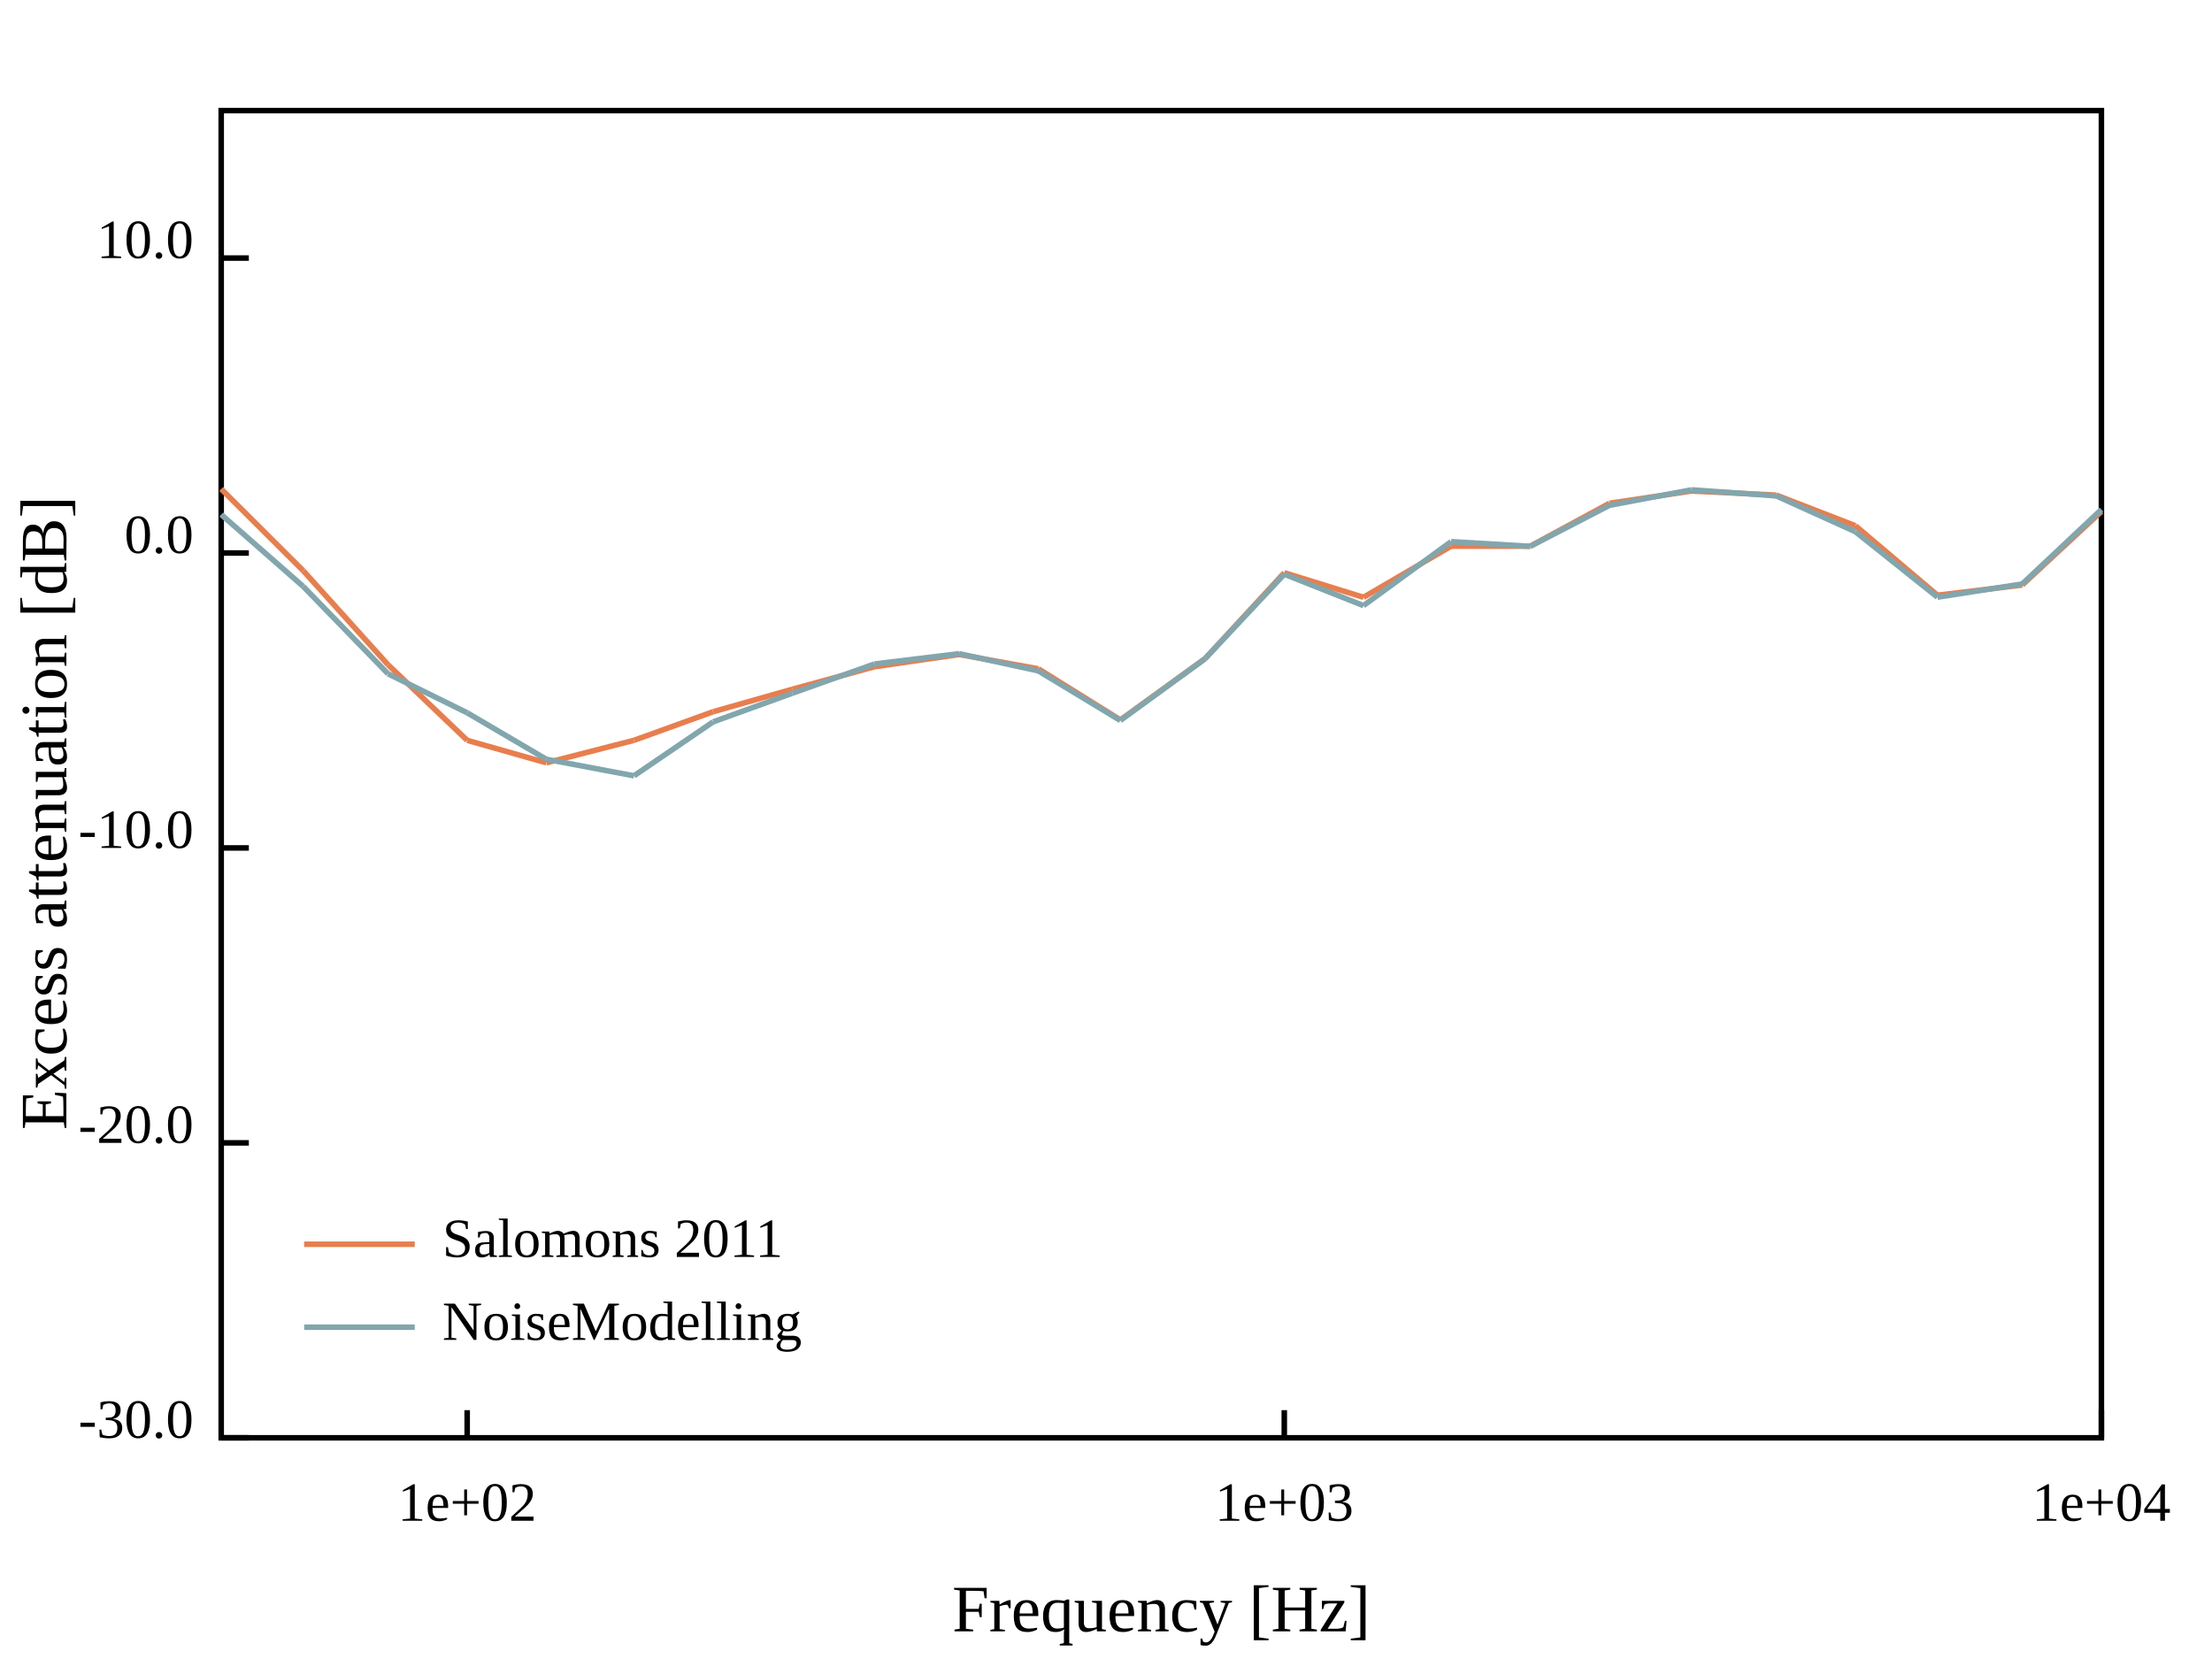
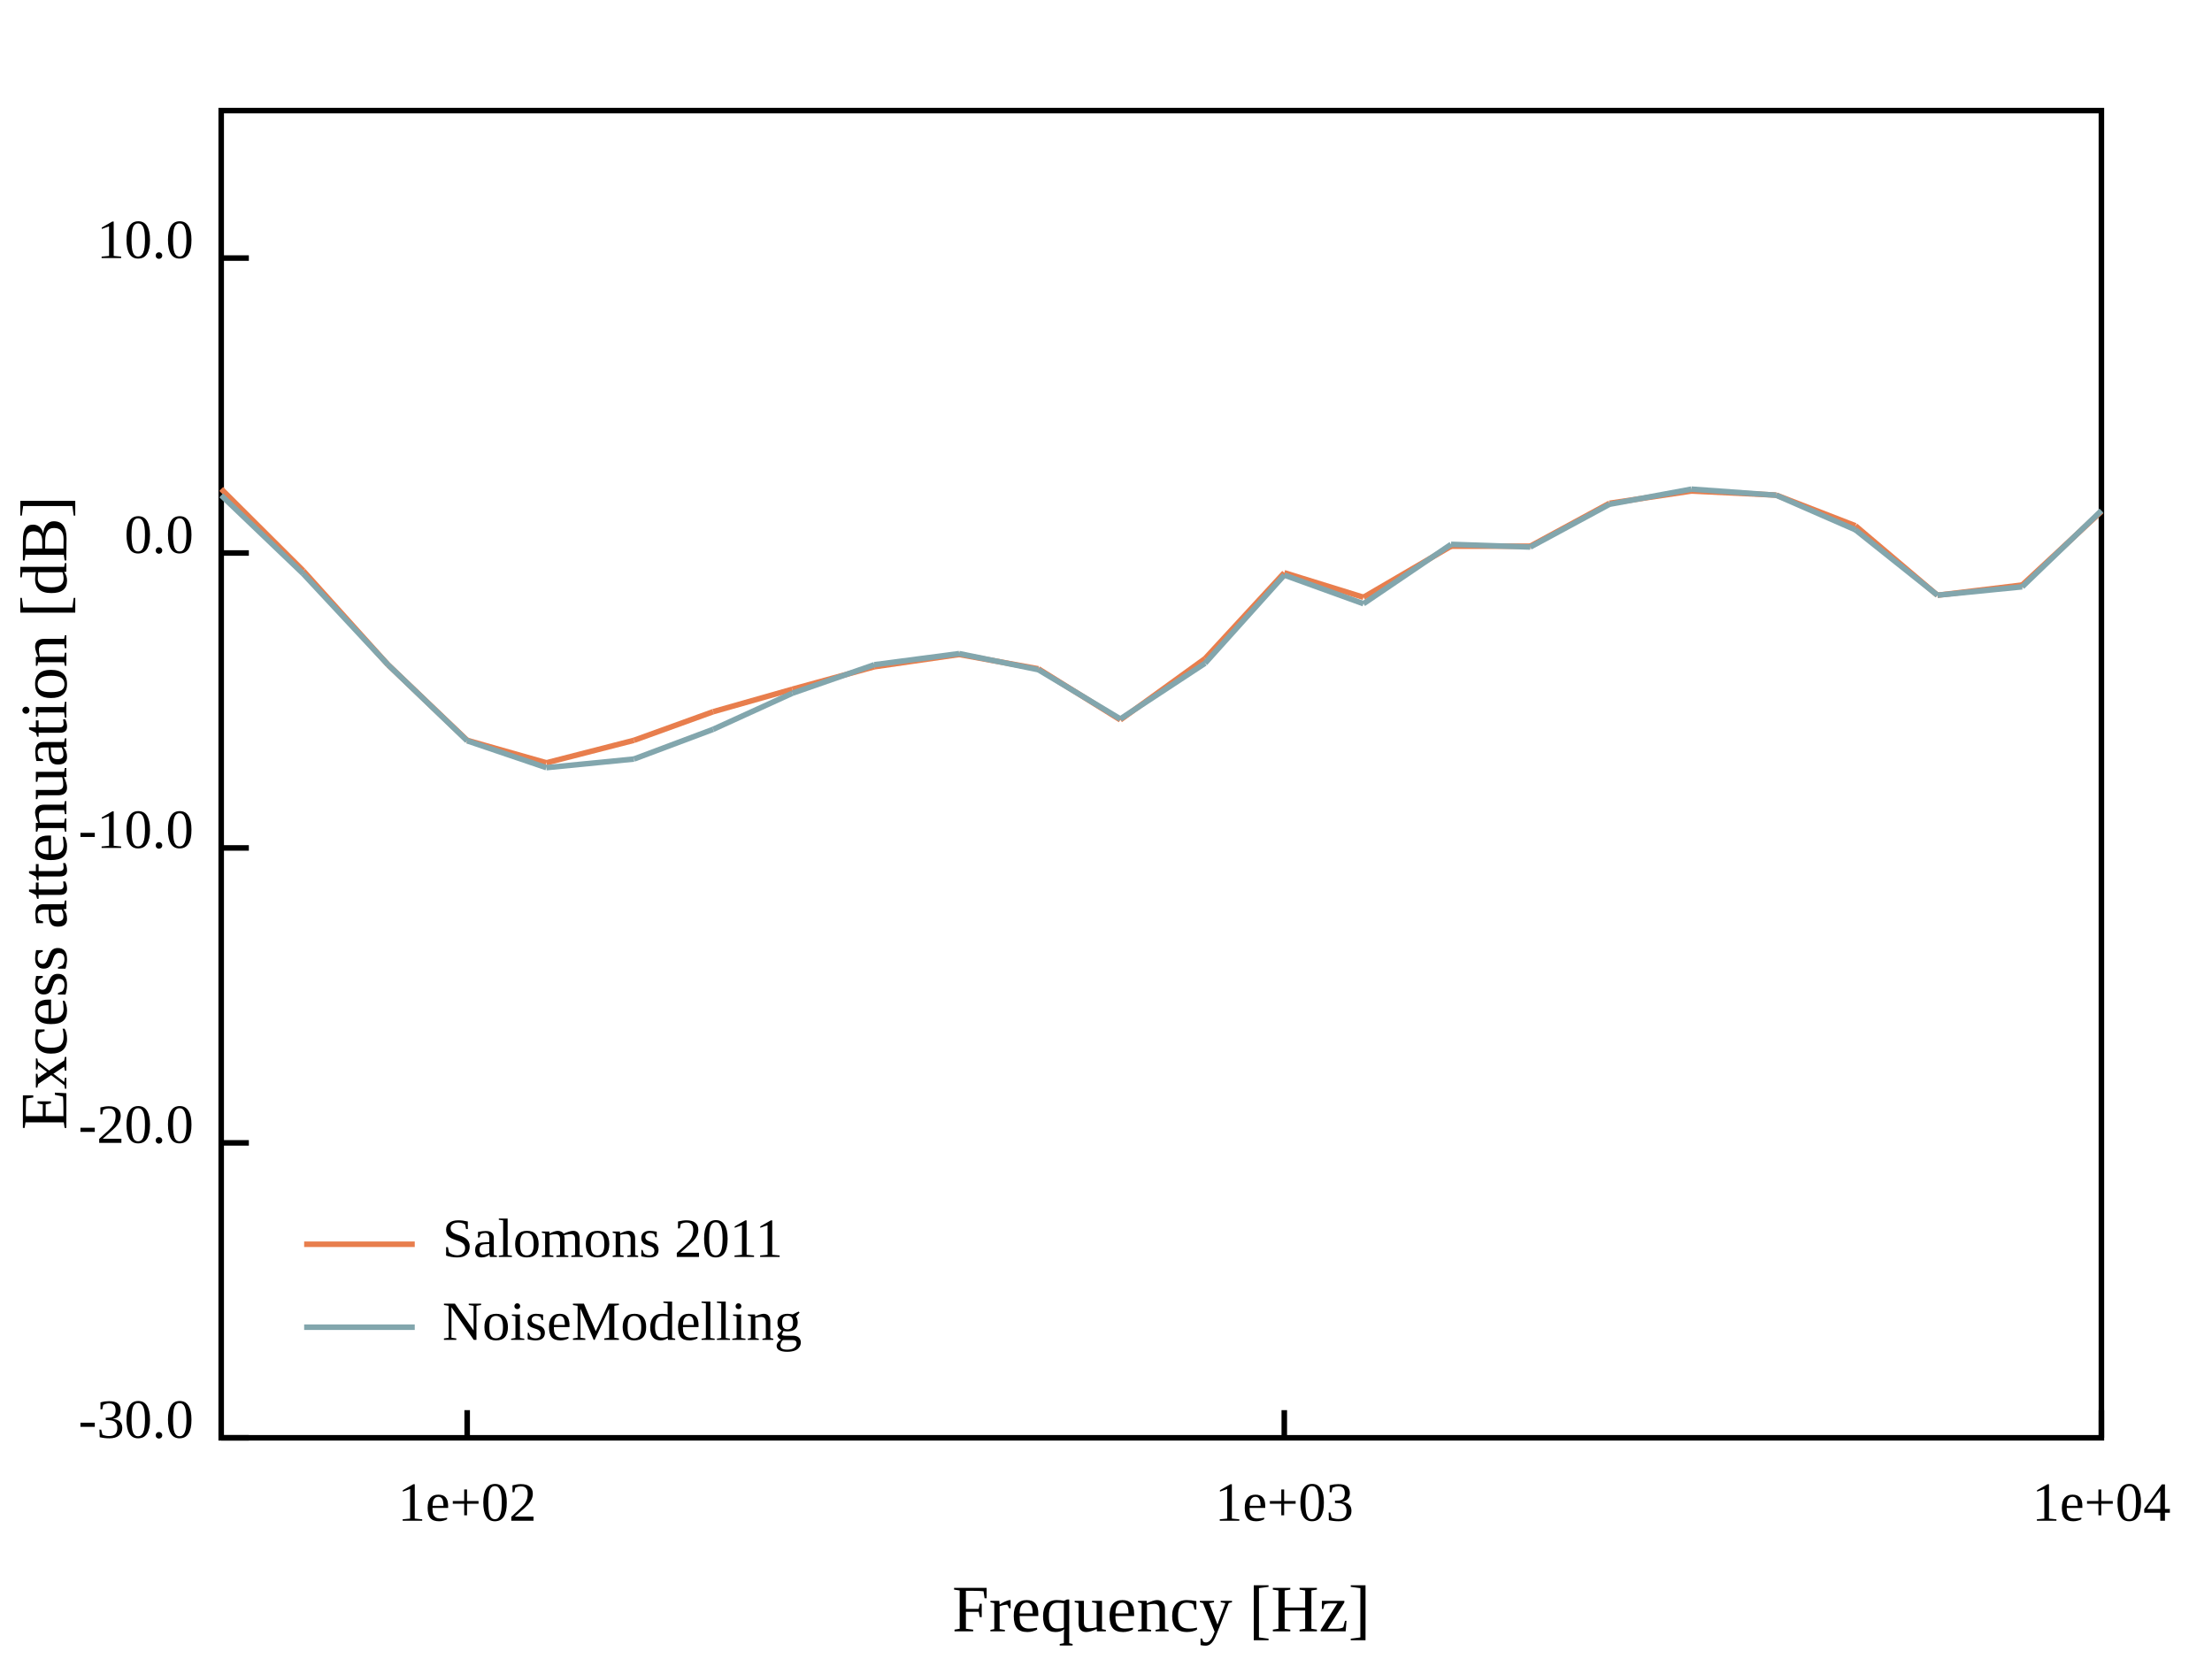
<svg xmlns="http://www.w3.org/2000/svg" height="300" width="400">
  <rect width="400" height="300" x="0" y="0" style="fill:white; stroke:none" />
  <rect width="340" height="240" x="40" y="20" style="fill:none; stroke-width:1;stroke:black" />
  <line x1="40" y1="260" x2="45" y2="260" style="fill:none; stroke-width:1; stroke:black" />
  <text x="35" y="260" text-anchor="end" style="stroke:none; fill:black; font-size:smaller">-30.0</text>
  <line x1="40" y1="206.667" x2="45" y2="206.667" style="fill:none; stroke-width:1; stroke:black" />
  <text x="35" y="206.667" text-anchor="end" style="stroke:none; fill:black; font-size:smaller">-20.0</text>
  <line x1="40" y1="153.333" x2="45" y2="153.333" style="fill:none; stroke-width:1; stroke:black" />
  <text x="35" y="153.333" text-anchor="end" style="stroke:none; fill:black; font-size:smaller">-10.0</text>
  <line x1="40" y1="100" x2="45" y2="100" style="fill:none; stroke-width:1; stroke:black" />
  <text x="35" y="100" text-anchor="end" style="stroke:none; fill:black; font-size:smaller">0.0</text>
  <line x1="40" y1="46.667" x2="45" y2="46.667" style="fill:none; stroke-width:1; stroke:black" />
  <text x="35" y="46.667" text-anchor="end" style="stroke:none; fill:black; font-size:smaller">10.0</text>
  <line x1="84.48" y1="260" x2="84.48" y2="255" style="fill:none; stroke-width:1; stroke:black" />
  <text x="84.48" y="275" text-anchor="middle" style="stroke:none; fill:black; font-size:smaller">1e+02</text>
  <line x1="232.24" y1="260" x2="232.24" y2="255" style="fill:none; stroke-width:1; stroke:black" />
  <text x="232.24" y="275" text-anchor="middle" style="stroke:none; fill:black; font-size:smaller">1e+03</text>
  <line x1="380" y1="260" x2="380" y2="255" style="fill:none; stroke-width:1; stroke:black" />
  <text x="380" y="275" text-anchor="middle" style="stroke:none; fill:black; font-size:smaller">1e+04</text>
  <line x1="40" y1="88.422" x2="54.831" y2="103.202" style="fill:none; stroke-width:1; stroke:rgb(232,126,77)" />
  <line x1="54.831" y1="103.202" x2="70.161" y2="120.2" style="fill:none; stroke-width:1; stroke:rgb(232,126,77)" />
  <line x1="70.161" y1="120.2" x2="84.48" y2="133.872" style="fill:none; stroke-width:1; stroke:rgb(232,126,77)" />
  <line x1="84.48" y1="133.872" x2="98.8" y2="137.937" style="fill:none; stroke-width:1; stroke:rgb(232,126,77)" />
  <line x1="98.8" y1="137.937" x2="114.641" y2="133.872" style="fill:none; stroke-width:1; stroke:rgb(232,126,77)" />
  <line x1="114.641" y1="133.872" x2="128.96" y2="128.699" style="fill:none; stroke-width:1; stroke:rgb(232,126,77)" />
  <line x1="128.96" y1="128.699" x2="143.28" y2="124.634" style="fill:none; stroke-width:1; stroke:rgb(232,126,77)" />
  <line x1="143.28" y1="124.634" x2="158.11" y2="120.57" style="fill:none; stroke-width:1; stroke:rgb(232,126,77)" />
  <line x1="158.11" y1="120.57" x2="173.441" y2="118.353" style="fill:none; stroke-width:1; stroke:rgb(232,126,77)" />
  <line x1="173.441" y1="118.353" x2="187.76" y2="120.939" style="fill:none; stroke-width:1; stroke:rgb(232,126,77)" />
  <line x1="187.76" y1="120.939" x2="202.591" y2="130.177" style="fill:none; stroke-width:1; stroke:rgb(232,126,77)" />
  <line x1="202.591" y1="130.177" x2="217.921" y2="119.092" style="fill:none; stroke-width:1; stroke:rgb(232,126,77)" />
  <line x1="217.921" y1="119.092" x2="232.24" y2="103.572" style="fill:none; stroke-width:1; stroke:rgb(232,126,77)" />
  <line x1="232.24" y1="103.572" x2="246.559" y2="108.006" style="fill:none; stroke-width:1; stroke:rgb(232,126,77)" />
  <line x1="246.559" y1="108.006" x2="262.401" y2="98.768" style="fill:none; stroke-width:1; stroke:rgb(232,126,77)" />
  <line x1="262.401" y1="98.768" x2="276.72" y2="98.768" style="fill:none; stroke-width:1; stroke:rgb(232,126,77)" />
  <line x1="276.72" y1="98.768" x2="291.04" y2="91.008" style="fill:none; stroke-width:1; stroke:rgb(232,126,77)" />
  <line x1="291.04" y1="91.008" x2="305.87" y2="88.791" style="fill:none; stroke-width:1; stroke:rgb(232,126,77)" />
  <line x1="305.87" y1="88.791" x2="321.2" y2="89.53" style="fill:none; stroke-width:1; stroke:rgb(232,126,77)" />
  <line x1="321.2" y1="89.53" x2="335.52" y2="95.073" style="fill:none; stroke-width:1; stroke:rgb(232,126,77)" />
  <line x1="335.52" y1="95.073" x2="350.351" y2="107.637" style="fill:none; stroke-width:1; stroke:rgb(232,126,77)" />
  <line x1="350.351" y1="107.637" x2="365.681" y2="105.789" style="fill:none; stroke-width:1; stroke:rgb(232,126,77)" />
  <line x1="365.681" y1="105.789" x2="380" y2="92.487" style="fill:none; stroke-width:1; stroke:rgb(232,126,77)" />
-   <line x1="40" y1="93.046" x2="54.831" y2="106.046" style="fill:none; stroke-width:1; stroke:rgb(130,166,173)" />
-   <line x1="54.831" y1="106.046" x2="70.161" y2="121.841" style="fill:none; stroke-width:1; stroke:rgb(130,166,173)" />
-   <line x1="70.161" y1="121.841" x2="84.48" y2="128.896" style="fill:none; stroke-width:1; stroke:rgb(130,166,173)" />
-   <line x1="84.48" y1="128.896" x2="98.8" y2="137.303" style="fill:none; stroke-width:1; stroke:rgb(130,166,173)" />
-   <line x1="98.8" y1="137.303" x2="114.641" y2="140.292" style="fill:none; stroke-width:1; stroke:rgb(130,166,173)" />
-   <line x1="114.641" y1="140.292" x2="128.96" y2="130.533" style="fill:none; stroke-width:1; stroke:rgb(130,166,173)" />
-   <line x1="128.96" y1="130.533" x2="143.28" y2="125.357" style="fill:none; stroke-width:1; stroke:rgb(130,166,173)" />
-   <line x1="143.28" y1="125.357" x2="158.11" y2="120.075" style="fill:none; stroke-width:1; stroke:rgb(130,166,173)" />
-   <line x1="158.11" y1="120.075" x2="173.441" y2="118.205" style="fill:none; stroke-width:1; stroke:rgb(130,166,173)" />
-   <line x1="173.441" y1="118.205" x2="187.76" y2="121.316" style="fill:none; stroke-width:1; stroke:rgb(130,166,173)" />
-   <line x1="187.76" y1="121.316" x2="202.591" y2="130.282" style="fill:none; stroke-width:1; stroke:rgb(130,166,173)" />
-   <line x1="202.591" y1="130.282" x2="217.921" y2="119.111" style="fill:none; stroke-width:1; stroke:rgb(130,166,173)" />
-   <line x1="217.921" y1="119.111" x2="232.24" y2="103.835" style="fill:none; stroke-width:1; stroke:rgb(130,166,173)" />
-   <line x1="232.24" y1="103.835" x2="246.559" y2="109.512" style="fill:none; stroke-width:1; stroke:rgb(130,166,173)" />
-   <line x1="246.559" y1="109.512" x2="262.401" y2="97.947" style="fill:none; stroke-width:1; stroke:rgb(130,166,173)" />
-   <line x1="262.401" y1="97.947" x2="276.72" y2="98.792" style="fill:none; stroke-width:1; stroke:rgb(130,166,173)" />
-   <line x1="276.72" y1="98.792" x2="291.04" y2="91.38" style="fill:none; stroke-width:1; stroke:rgb(130,166,173)" />
-   <line x1="291.04" y1="91.38" x2="305.87" y2="88.576" style="fill:none; stroke-width:1; stroke:rgb(130,166,173)" />
-   <line x1="305.87" y1="88.576" x2="321.2" y2="89.671" style="fill:none; stroke-width:1; stroke:rgb(130,166,173)" />
-   <line x1="321.2" y1="89.671" x2="335.52" y2="96.154" style="fill:none; stroke-width:1; stroke:rgb(130,166,173)" />
-   <line x1="335.52" y1="96.154" x2="350.351" y2="107.989" style="fill:none; stroke-width:1; stroke:rgb(130,166,173)" />
-   <line x1="350.351" y1="107.989" x2="365.681" y2="105.598" style="fill:none; stroke-width:1; stroke:rgb(130,166,173)" />
-   <line x1="365.681" y1="105.598" x2="380" y2="92.135" style="fill:none; stroke-width:1; stroke:rgb(130,166,173)" />
+   <line x1="40" y1="89.571" x2="54.831" y2="103.758" style="fill:none; stroke-width:1; stroke:rgb(130,166,173)" />
+   <line x1="54.831" y1="103.758" x2="70.161" y2="120.206" style="fill:none; stroke-width:1; stroke:rgb(130,166,173)" />
+   <line x1="70.161" y1="120.206" x2="84.48" y2="133.961" style="fill:none; stroke-width:1; stroke:rgb(130,166,173)" />
+   <line x1="84.48" y1="133.961" x2="98.8" y2="138.817" style="fill:none; stroke-width:1; stroke:rgb(130,166,173)" />
+   <line x1="98.8" y1="138.817" x2="114.641" y2="137.257" style="fill:none; stroke-width:1; stroke:rgb(130,166,173)" />
+   <line x1="114.641" y1="137.257" x2="128.96" y2="131.886" style="fill:none; stroke-width:1; stroke:rgb(130,166,173)" />
+   <line x1="128.96" y1="131.886" x2="143.28" y2="125.358" style="fill:none; stroke-width:1; stroke:rgb(130,166,173)" />
+   <line x1="143.28" y1="125.358" x2="158.11" y2="120.2" style="fill:none; stroke-width:1; stroke:rgb(130,166,173)" />
+   <line x1="158.11" y1="120.2" x2="173.441" y2="118.191" style="fill:none; stroke-width:1; stroke:rgb(130,166,173)" />
+   <line x1="173.441" y1="118.191" x2="187.76" y2="121.103" style="fill:none; stroke-width:1; stroke:rgb(130,166,173)" />
+   <line x1="187.76" y1="121.103" x2="202.591" y2="130.009" style="fill:none; stroke-width:1; stroke:rgb(130,166,173)" />
+   <line x1="202.591" y1="130.009" x2="217.921" y2="119.929" style="fill:none; stroke-width:1; stroke:rgb(130,166,173)" />
+   <line x1="217.921" y1="119.929" x2="232.24" y2="103.996" style="fill:none; stroke-width:1; stroke:rgb(130,166,173)" />
+   <line x1="232.24" y1="103.996" x2="246.559" y2="109.171" style="fill:none; stroke-width:1; stroke:rgb(130,166,173)" />
+   <line x1="246.559" y1="109.171" x2="262.401" y2="98.433" style="fill:none; stroke-width:1; stroke:rgb(130,166,173)" />
+   <line x1="262.401" y1="98.433" x2="276.72" y2="98.921" style="fill:none; stroke-width:1; stroke:rgb(130,166,173)" />
+   <line x1="276.72" y1="98.921" x2="291.04" y2="91.191" style="fill:none; stroke-width:1; stroke:rgb(130,166,173)" />
+   <line x1="291.04" y1="91.191" x2="305.87" y2="88.45" style="fill:none; stroke-width:1; stroke:rgb(130,166,173)" />
+   <line x1="305.87" y1="88.45" x2="321.2" y2="89.553" style="fill:none; stroke-width:1; stroke:rgb(130,166,173)" />
+   <line x1="321.2" y1="89.553" x2="335.52" y2="95.808" style="fill:none; stroke-width:1; stroke:rgb(130,166,173)" />
+   <line x1="335.52" y1="95.808" x2="350.351" y2="107.63" style="fill:none; stroke-width:1; stroke:rgb(130,166,173)" />
+   <line x1="350.351" y1="107.63" x2="365.681" y2="106.111" style="fill:none; stroke-width:1; stroke:rgb(130,166,173)" />
+   <line x1="365.681" y1="106.111" x2="380" y2="92.328" style="fill:none; stroke-width:1; stroke:rgb(130,166,173)" />
  <text x="210" y="295" text-anchor="middle" style="stroke:none; fill:black">Frequency [Hz]</text>
  <text x="5" y="140" transform="rotate(-90, 12, 140)" text-anchor="middle" style="stroke:none; fill:black">Excess attenuation [dB]</text>
  <line x1="55" y1="225" x2="75" y2="225" style="fill:none; stroke-width:1; stroke:rgb(232,126,77)" />
  <text x="80" y="225" dominant-baseline="middle" style="stroke:none; fill:black; font-size:smaller">Salomons 2011</text>
  <line x1="55" y1="240" x2="75" y2="240" style="fill:none; stroke-width:1; stroke:rgb(130,166,173)" />
  <text x="80" y="240" dominant-baseline="middle" style="stroke:none; fill:black; font-size:smaller">NoiseModelling</text>
</svg>
